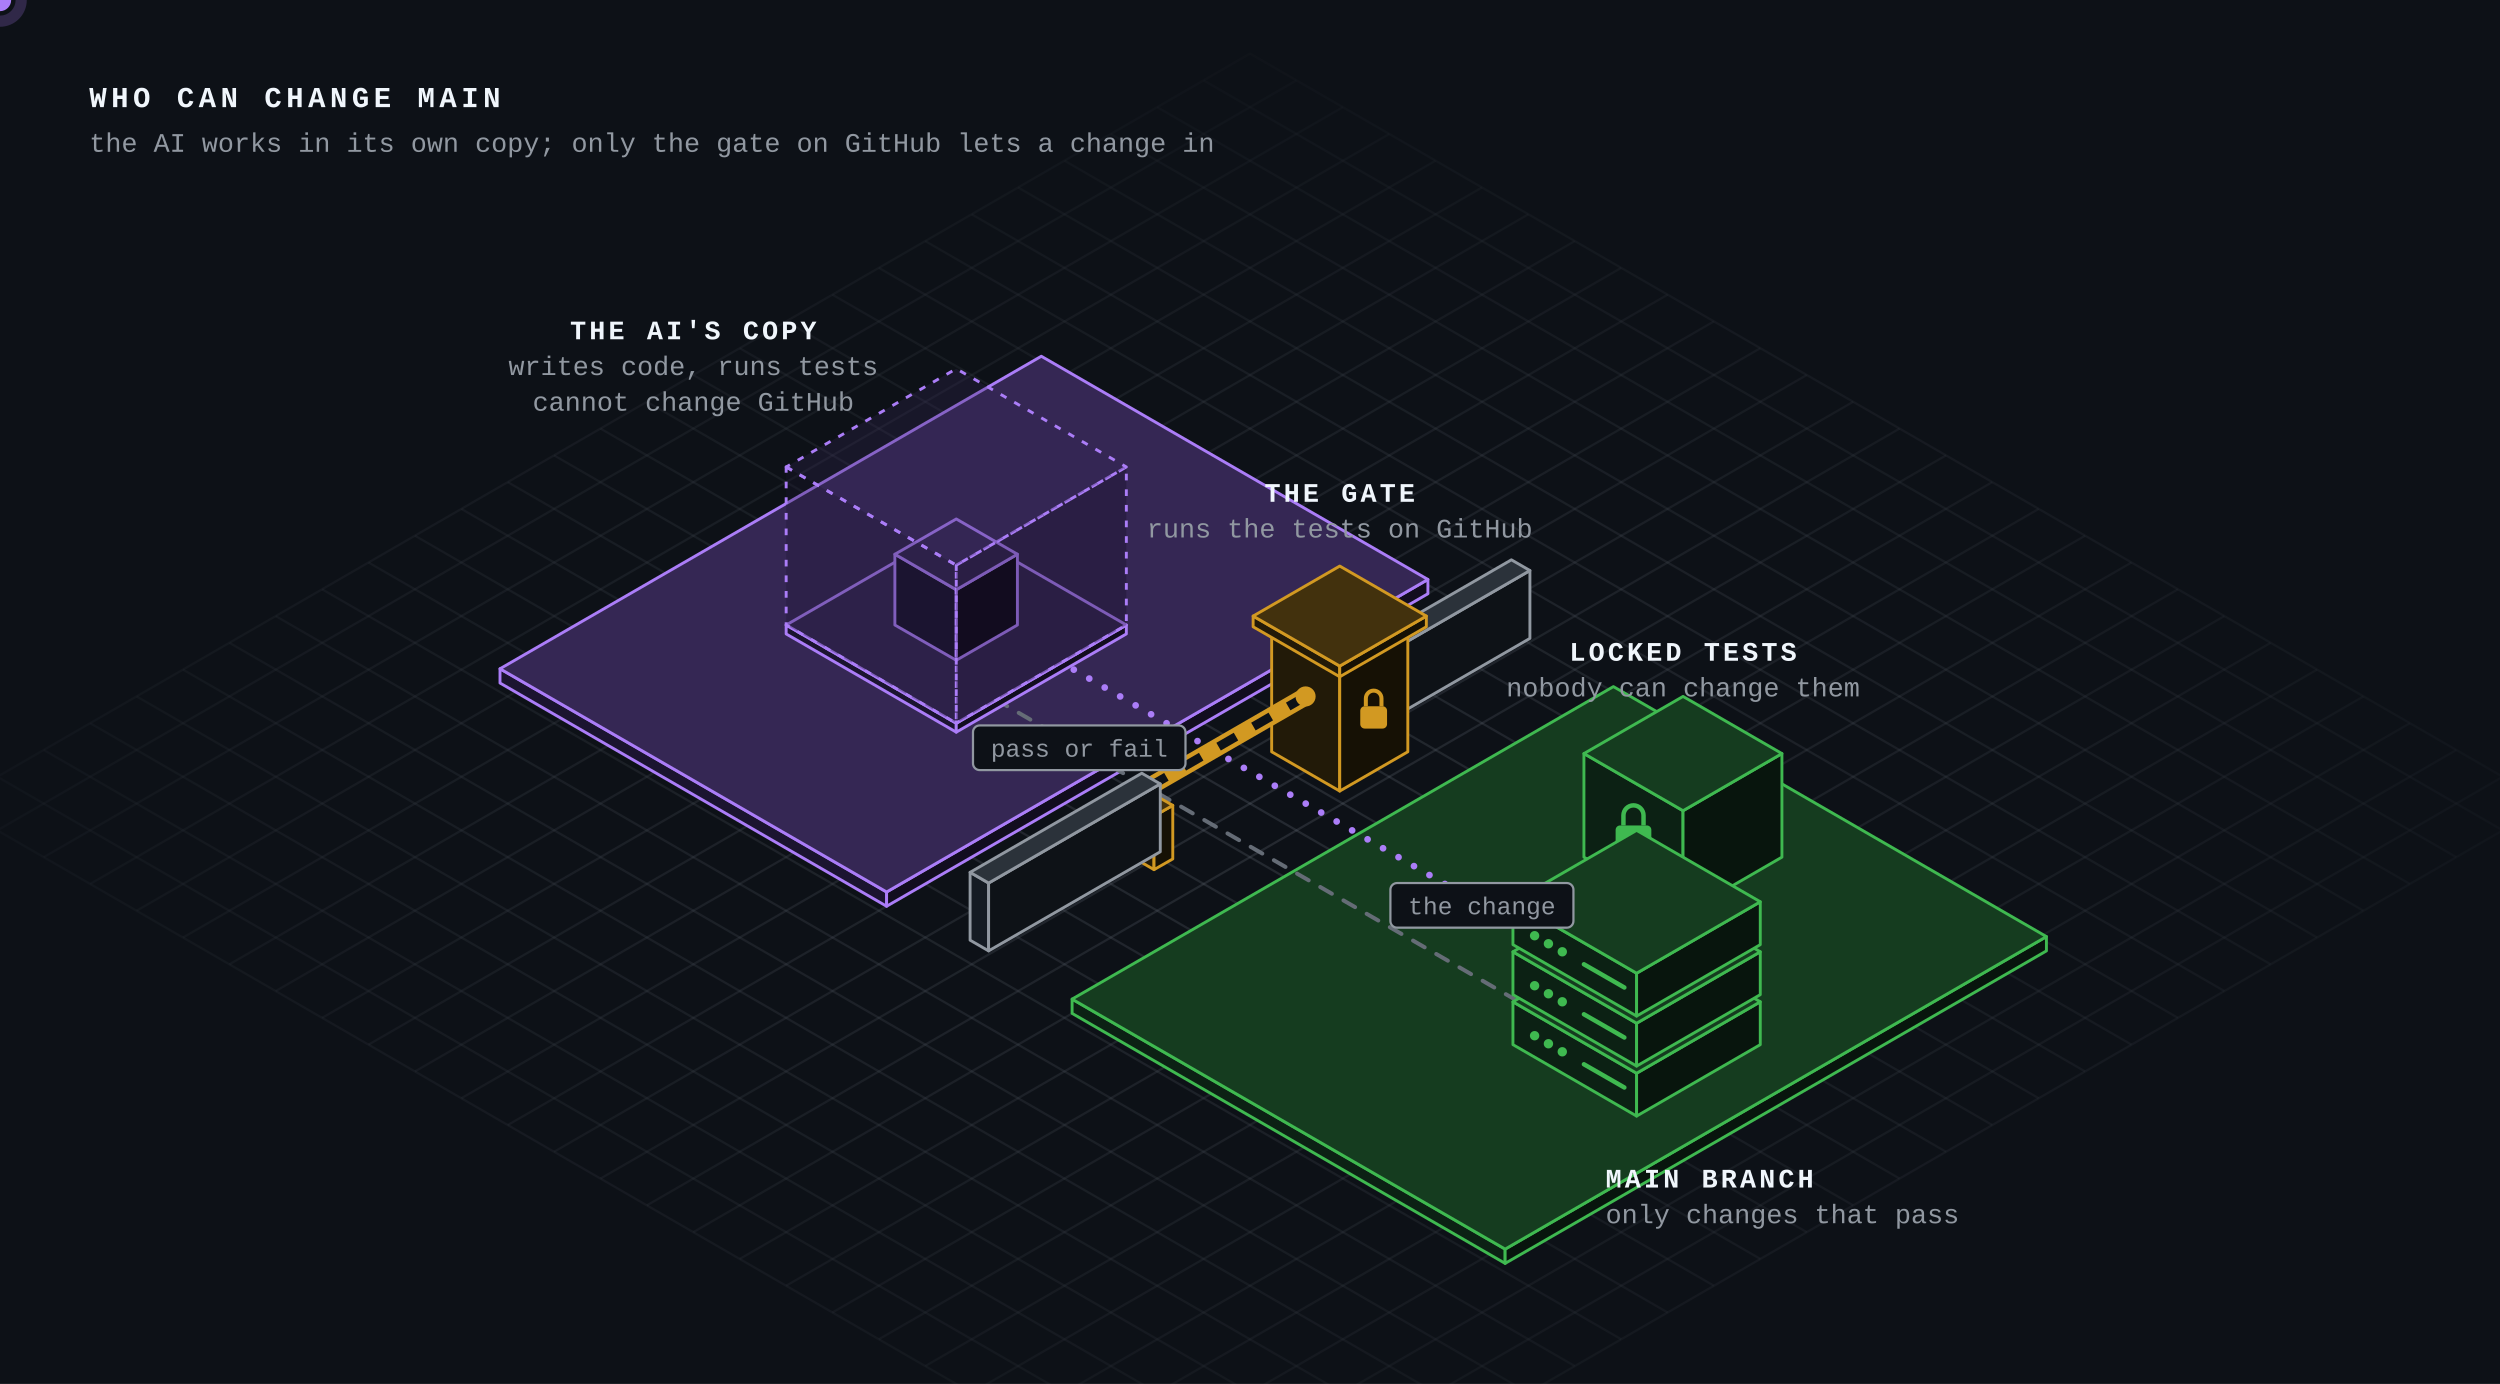
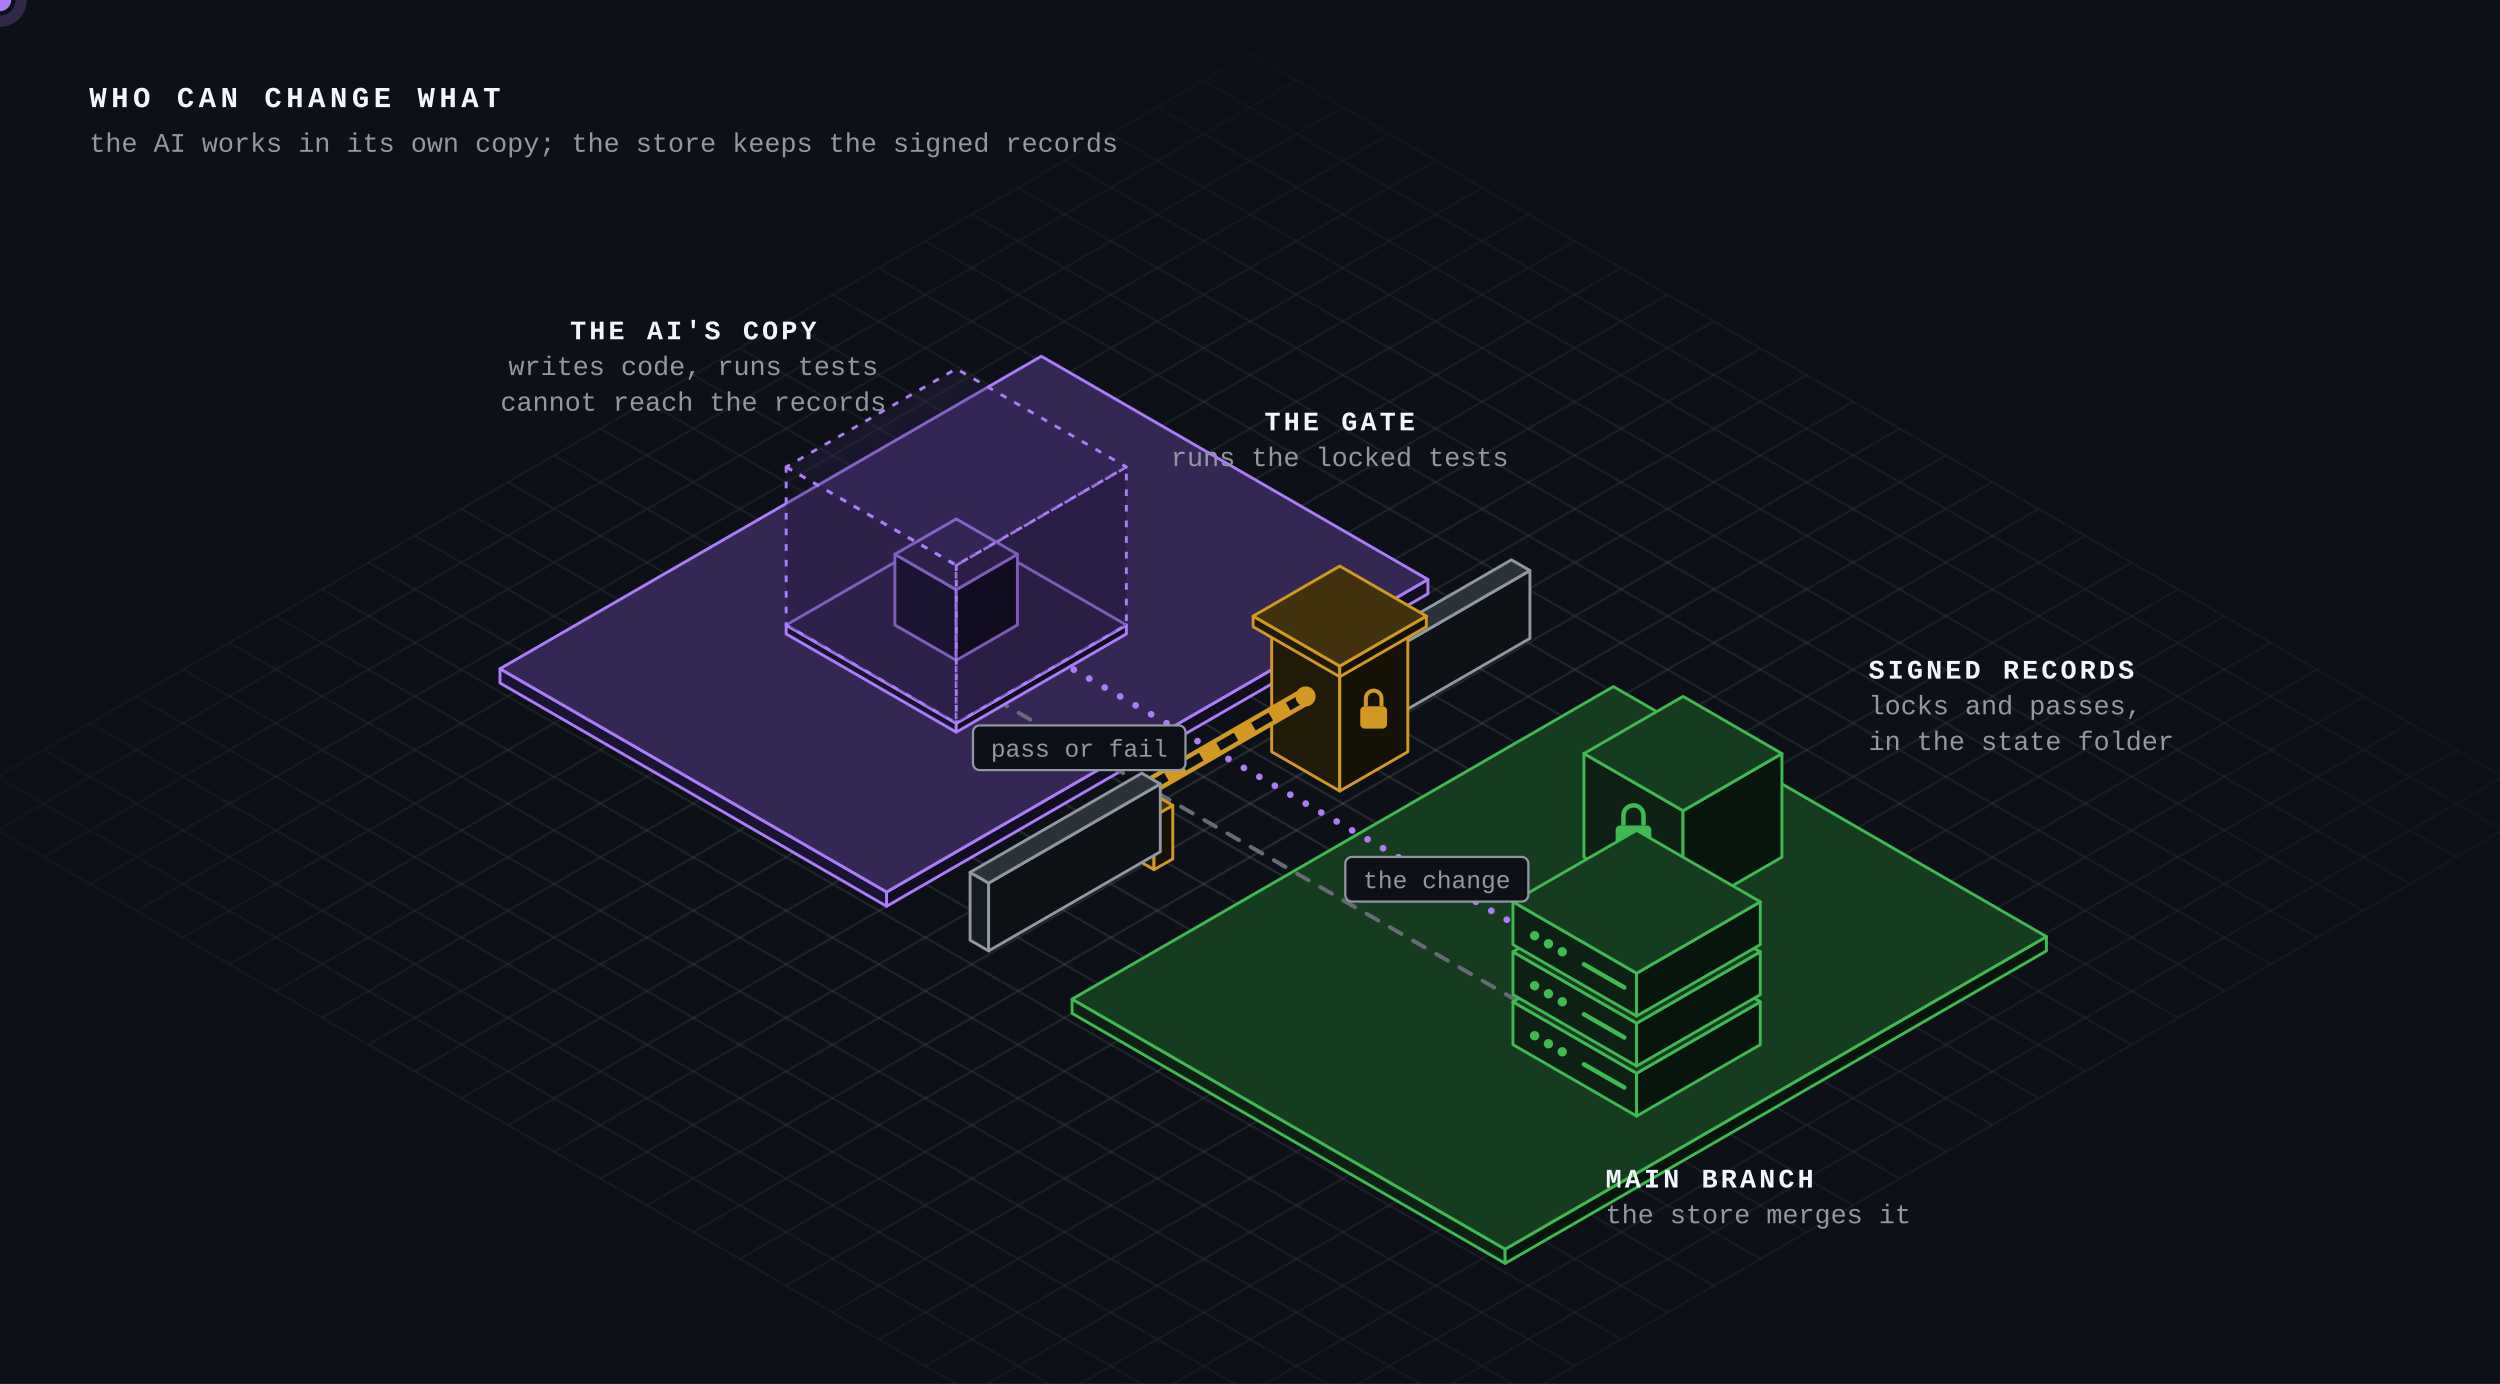
<svg xmlns="http://www.w3.org/2000/svg" viewBox="0 0 1120 620" width="1120" height="620" role="img" aria-labelledby="title desc" font-family="ui-monospace, SFMono-Regular, 'JetBrains Mono', 'Cascadia Mono', Menlo, Consolas, 'Liberation Mono', monospace">
  <defs>
    <radialGradient id="glow" cx="0.500" cy="0.581" r="0.6">
      <stop offset="0" stop-color="#fff" stop-opacity="1" />
      <stop offset="1" stop-color="#fff" stop-opacity="0" />
    </radialGradient>
    <mask id="fade">
      <rect width="1120" height="620" fill="url(#glow)" />
    </mask>
    <marker id="arrow-main" viewBox="0 0 10 10" refX="9" refY="5" markerWidth="10" markerHeight="10" markerUnits="userSpaceOnUse" orient="auto-start-reverse">
      <path d="M1,1 L9,5 L1,9 L3.2,5 z" fill="#ab7df8" />
    </marker>
    <marker id="arrow-side" viewBox="0 0 10 10" refX="9" refY="5" markerWidth="10" markerHeight="10" markerUnits="userSpaceOnUse" orient="auto-start-reverse">
      <path d="M1,1 L9,5 L1,9 L3.2,5 z" fill="#656c76" />
    </marker>
    <marker id="arrow-fail" viewBox="0 0 10 10" refX="9" refY="5" markerWidth="10" markerHeight="10" markerUnits="userSpaceOnUse" orient="auto-start-reverse">
      <path d="M1,1 L9,5 L1,9 L3.2,5 z" fill="#f85149" />
    </marker>
    <marker id="arrow-pass" viewBox="0 0 10 10" refX="9" refY="5" markerWidth="10" markerHeight="10" markerUnits="userSpaceOnUse" orient="auto-start-reverse">
      <path d="M1,1 L9,5 L1,9 L3.2,5 z" fill="#3fb950" />
    </marker>
  </defs>
  <style>.main{stroke-width:3;stroke-dasharray:0 8;animation:flow .8s linear infinite}.side{stroke-width:1.8;stroke-dasharray:6 6;animation:side 1.6s linear infinite}@keyframes flow{to{stroke-dashoffset:-8}}@keyframes side{to{stroke-dashoffset:-12}}.still-arm{display:none}@media (prefers-reduced-motion:reduce){.main,.side{animation:none}.ticket,.moving-arm{display:none}.still-arm{display:inline}}</style>
  <rect width="1120" height="620" fill="#0d1117" />
  <g mask="url(#fade)">
    <line x1="560.0" y1="24.0" x2="-22.0" y2="360.0" stroke="#656c76" stroke-opacity="0.28" stroke-width="1" />
    <line x1="560.0" y1="24.0" x2="1142.0" y2="360.0" stroke="#656c76" stroke-opacity="0.28" stroke-width="1" />
    <line x1="580.8" y1="36.0" x2="-1.2" y2="372.0" stroke="#656c76" stroke-opacity="0.28" stroke-width="1" />
    <line x1="539.2" y1="36.0" x2="1121.2" y2="372.0" stroke="#656c76" stroke-opacity="0.28" stroke-width="1" />
    <line x1="601.6" y1="48.0" x2="19.6" y2="384.0" stroke="#656c76" stroke-opacity="0.28" stroke-width="1" />
    <line x1="518.4" y1="48.0" x2="1100.4" y2="384.0" stroke="#656c76" stroke-opacity="0.28" stroke-width="1" />
    <line x1="622.4" y1="60.0" x2="40.4" y2="396.0" stroke="#656c76" stroke-opacity="0.28" stroke-width="1" />
    <line x1="497.6" y1="60.0" x2="1079.6" y2="396.0" stroke="#656c76" stroke-opacity="0.28" stroke-width="1" />
    <line x1="643.1" y1="72.0" x2="61.2" y2="408.0" stroke="#656c76" stroke-opacity="0.28" stroke-width="1" />
    <line x1="476.9" y1="72.0" x2="1058.8" y2="408.0" stroke="#656c76" stroke-opacity="0.28" stroke-width="1" />
    <line x1="663.9" y1="84.0" x2="82.0" y2="420.0" stroke="#656c76" stroke-opacity="0.28" stroke-width="1" />
    <line x1="456.1" y1="84.0" x2="1038.0" y2="420.0" stroke="#656c76" stroke-opacity="0.28" stroke-width="1" />
    <line x1="684.7" y1="96.0" x2="102.8" y2="432.0" stroke="#656c76" stroke-opacity="0.28" stroke-width="1" />
    <line x1="435.3" y1="96.0" x2="1017.2" y2="432.0" stroke="#656c76" stroke-opacity="0.28" stroke-width="1" />
    <line x1="705.5" y1="108.0" x2="123.5" y2="444.0" stroke="#656c76" stroke-opacity="0.28" stroke-width="1" />
    <line x1="414.5" y1="108.0" x2="996.5" y2="444.0" stroke="#656c76" stroke-opacity="0.28" stroke-width="1" />
    <line x1="726.3" y1="120.0" x2="144.3" y2="456.0" stroke="#656c76" stroke-opacity="0.28" stroke-width="1" />
    <line x1="393.7" y1="120.0" x2="975.7" y2="456.0" stroke="#656c76" stroke-opacity="0.28" stroke-width="1" />
    <line x1="747.1" y1="132.0" x2="165.1" y2="468.0" stroke="#656c76" stroke-opacity="0.28" stroke-width="1" />
    <line x1="372.9" y1="132.0" x2="954.9" y2="468.0" stroke="#656c76" stroke-opacity="0.28" stroke-width="1" />
    <line x1="767.8" y1="144.0" x2="185.9" y2="480.0" stroke="#656c76" stroke-opacity="0.28" stroke-width="1" />
    <line x1="352.2" y1="144.0" x2="934.1" y2="480.0" stroke="#656c76" stroke-opacity="0.28" stroke-width="1" />
    <line x1="788.6" y1="156.0" x2="206.7" y2="492.0" stroke="#656c76" stroke-opacity="0.28" stroke-width="1" />
    <line x1="331.4" y1="156.0" x2="913.3" y2="492.0" stroke="#656c76" stroke-opacity="0.28" stroke-width="1" />
    <line x1="809.4" y1="168.0" x2="227.5" y2="504.0" stroke="#656c76" stroke-opacity="0.28" stroke-width="1" />
    <line x1="310.6" y1="168.0" x2="892.5" y2="504.0" stroke="#656c76" stroke-opacity="0.28" stroke-width="1" />
    <line x1="830.2" y1="180.0" x2="248.2" y2="516.0" stroke="#656c76" stroke-opacity="0.28" stroke-width="1" />
    <line x1="289.8" y1="180.0" x2="871.8" y2="516.0" stroke="#656c76" stroke-opacity="0.28" stroke-width="1" />
    <line x1="851.0" y1="192.0" x2="269.0" y2="528.0" stroke="#656c76" stroke-opacity="0.28" stroke-width="1" />
    <line x1="269.0" y1="192.0" x2="851.0" y2="528.0" stroke="#656c76" stroke-opacity="0.28" stroke-width="1" />
    <line x1="871.8" y1="204.0" x2="289.8" y2="540.0" stroke="#656c76" stroke-opacity="0.28" stroke-width="1" />
    <line x1="248.2" y1="204.0" x2="830.2" y2="540.0" stroke="#656c76" stroke-opacity="0.28" stroke-width="1" />
    <line x1="892.5" y1="216.0" x2="310.6" y2="552.0" stroke="#656c76" stroke-opacity="0.28" stroke-width="1" />
    <line x1="227.5" y1="216.0" x2="809.4" y2="552.0" stroke="#656c76" stroke-opacity="0.28" stroke-width="1" />
    <line x1="913.3" y1="228.0" x2="331.4" y2="564.0" stroke="#656c76" stroke-opacity="0.28" stroke-width="1" />
    <line x1="206.7" y1="228.0" x2="788.6" y2="564.0" stroke="#656c76" stroke-opacity="0.28" stroke-width="1" />
    <line x1="934.1" y1="240.0" x2="352.2" y2="576.0" stroke="#656c76" stroke-opacity="0.28" stroke-width="1" />
    <line x1="185.9" y1="240.0" x2="767.8" y2="576.0" stroke="#656c76" stroke-opacity="0.28" stroke-width="1" />
    <line x1="954.9" y1="252.0" x2="372.9" y2="588.0" stroke="#656c76" stroke-opacity="0.28" stroke-width="1" />
    <line x1="165.1" y1="252.0" x2="747.1" y2="588.0" stroke="#656c76" stroke-opacity="0.28" stroke-width="1" />
    <line x1="975.7" y1="264.0" x2="393.7" y2="600.0" stroke="#656c76" stroke-opacity="0.28" stroke-width="1" />
    <line x1="144.3" y1="264.0" x2="726.3" y2="600.0" stroke="#656c76" stroke-opacity="0.28" stroke-width="1" />
    <line x1="996.5" y1="276.0" x2="414.5" y2="612.0" stroke="#656c76" stroke-opacity="0.28" stroke-width="1" />
    <line x1="123.5" y1="276.0" x2="705.5" y2="612.0" stroke="#656c76" stroke-opacity="0.28" stroke-width="1" />
    <line x1="1017.2" y1="288.0" x2="435.3" y2="624.0" stroke="#656c76" stroke-opacity="0.28" stroke-width="1" />
    <line x1="102.8" y1="288.0" x2="684.7" y2="624.0" stroke="#656c76" stroke-opacity="0.28" stroke-width="1" />
    <line x1="1038.0" y1="300.0" x2="456.1" y2="636.0" stroke="#656c76" stroke-opacity="0.28" stroke-width="1" />
    <line x1="82.0" y1="300.0" x2="663.9" y2="636.0" stroke="#656c76" stroke-opacity="0.28" stroke-width="1" />
    <line x1="1058.8" y1="312.0" x2="476.9" y2="648.0" stroke="#656c76" stroke-opacity="0.28" stroke-width="1" />
    <line x1="61.2" y1="312.0" x2="643.1" y2="648.0" stroke="#656c76" stroke-opacity="0.28" stroke-width="1" />
    <line x1="1079.6" y1="324.0" x2="497.6" y2="660.0" stroke="#656c76" stroke-opacity="0.28" stroke-width="1" />
    <line x1="40.4" y1="324.0" x2="622.4" y2="660.0" stroke="#656c76" stroke-opacity="0.28" stroke-width="1" />
    <line x1="1100.4" y1="336.0" x2="518.4" y2="672.0" stroke="#656c76" stroke-opacity="0.28" stroke-width="1" />
    <line x1="19.6" y1="336.0" x2="601.6" y2="672.0" stroke="#656c76" stroke-opacity="0.28" stroke-width="1" />
    <line x1="1121.2" y1="348.0" x2="539.2" y2="684.0" stroke="#656c76" stroke-opacity="0.28" stroke-width="1" />
    <line x1="-1.2" y1="348.0" x2="580.8" y2="684.0" stroke="#656c76" stroke-opacity="0.28" stroke-width="1" />
    <line x1="1142.0" y1="360.0" x2="560.0" y2="696.0" stroke="#656c76" stroke-opacity="0.28" stroke-width="1" />
    <line x1="-22.0" y1="360.0" x2="560.0" y2="696.0" stroke="#656c76" stroke-opacity="0.28" stroke-width="1" />
  </g>
  <polygon points="224.0,299.6 397.2,399.6 397.2,406.0 224.0,306.0" fill="#1b1430" stroke="#ab7df8" stroke-width="1.3" stroke-linejoin="round" />
  <polygon points="397.2,399.6 639.7,259.6 639.7,266.0 397.2,406.0" fill="#120d1f" stroke="#ab7df8" stroke-width="1.3" stroke-linejoin="round" />
  <polygon points="224.0,299.6 397.2,399.6 639.7,259.6 466.5,159.6" fill="#352754" stroke="#ab7df8" stroke-width="1.3" stroke-linejoin="round" />
  <polygon points="480.3,447.6 674.3,559.6 674.3,566.0 480.3,454.0" fill="#0c2114" stroke="#3fb950" stroke-width="1.3" stroke-linejoin="round" />
  <polygon points="674.3,559.6 916.8,419.6 916.8,426.0 674.3,566.0" fill="#08150d" stroke="#3fb950" stroke-width="1.3" stroke-linejoin="round" />
  <polygon points="480.3,447.6 674.3,559.6 916.8,419.6 722.8,307.6" fill="#153c1f" stroke="#3fb950" stroke-width="1.3" stroke-linejoin="round" />
  <polyline class="main" points="467.2,292.0 719.3,437.6" fill="none" stroke="#ab7df8" stroke-linecap="round" stroke-linejoin="round" marker-end="url(#arrow-main)" />
  <polyline class="side" points="690.2,454.4 438.1,308.8" fill="none" stroke="#656c76" stroke-linecap="round" stroke-linejoin="round" marker-end="url(#arrow-side)" />
  <polygon points="352.2,280.0 428.4,324.0 428.4,328.0 352.2,284.0" fill="#1b1430" stroke="#ab7df8" stroke-width="1.3" stroke-linejoin="round" />
  <polygon points="428.4,324.0 504.6,280.0 504.6,284.0 428.4,328.0" fill="#120d1f" stroke="#ab7df8" stroke-width="1.3" stroke-linejoin="round" />
  <polygon points="352.2,280.0 428.4,324.0 504.6,280.0 428.4,236.0" fill="#352754" stroke="#ab7df8" stroke-width="1.3" stroke-linejoin="round" />
  <polygon points="400.9,248.3 428.4,264.2 428.4,295.8 400.9,280.0" fill="#1b1430" stroke="#ab7df8" stroke-width="1.3" stroke-linejoin="round" />
  <polygon points="428.4,264.2 455.8,248.3 455.8,280.0 428.4,295.8" fill="#120d1f" stroke="#ab7df8" stroke-width="1.3" stroke-linejoin="round" />
  <polygon points="400.9,248.3 428.4,264.2 455.8,248.3 428.4,232.5" fill="#352754" stroke="#ab7df8" stroke-width="1.3" stroke-linejoin="round" />
  <polygon points="352.2,209.2 428.4,253.2 428.4,324.0 352.2,280.0" fill="#1b1430" stroke="#ab7df8" stroke-width="1.3" stroke-linejoin="round" fill-opacity="0.3" stroke-dasharray="3 4" />
  <polygon points="428.4,253.2 504.6,209.2 504.6,280.0 428.4,324.0" fill="#120d1f" stroke="#ab7df8" stroke-width="1.3" stroke-linejoin="round" fill-opacity="0.3" stroke-dasharray="3 4" />
  <polygon points="352.2,209.2 428.4,253.2 504.6,209.2 428.4,165.2" fill="#352754" stroke="#ab7df8" stroke-width="1.3" stroke-linejoin="round" fill-opacity="0.3" stroke-dasharray="3 4" />
  <polygon points="612.7,288.0 621.0,292.8 621.0,323.2 612.7,318.4" fill="#151b23" stroke="#9198a1" stroke-width="1.3" stroke-linejoin="round" />
  <polygon points="621.0,292.8 685.4,255.6 685.4,286.0 621.0,323.2" fill="#0e1217" stroke="#9198a1" stroke-width="1.3" stroke-linejoin="round" />
  <polygon points="612.7,288.0 621.0,292.8 685.4,255.6 677.1,250.8" fill="#2b323a" stroke="#9198a1" stroke-width="1.3" stroke-linejoin="round" />
  <polygon points="569.7,280.8 600.2,298.4 600.2,354.4 569.7,336.8" fill="#221a08" stroke="#d29922" stroke-width="1.3" stroke-linejoin="round" />
  <polygon points="600.2,298.4 630.7,280.8 630.7,336.8 600.2,354.4" fill="#161105" stroke="#d29922" stroke-width="1.3" stroke-linejoin="round" />
  <polygon points="569.7,280.8 600.2,298.4 630.7,280.8 600.2,263.2" fill="#42310d" stroke="#d29922" stroke-width="1.3" stroke-linejoin="round" />
  <polygon points="561.4,276.0 600.2,298.4 600.2,303.2 561.4,280.8" fill="#221a08" stroke="#d29922" stroke-width="1.3" stroke-linejoin="round" />
  <polygon points="600.2,298.4 639.0,276.0 639.0,280.8 600.2,303.2" fill="#161105" stroke="#d29922" stroke-width="1.3" stroke-linejoin="round" />
  <polygon points="561.4,276.0 600.2,298.4 639.0,276.0 600.2,253.6" fill="#42310d" stroke="#d29922" stroke-width="1.3" stroke-linejoin="round" />
  <rect x="609.4" y="316.4" width="12" height="10" rx="2" fill="#d29922" />
  <path d="M611.9,316.4 v-3.5 a3.5,3.5 0 0 1 7,0 v3.5" fill="none" stroke="#d29922" stroke-width="1.8" />
  <polygon points="508.7,360.8 517.0,365.6 517.0,389.6 508.7,384.8" fill="#221a08" stroke="#d29922" stroke-width="1.3" stroke-linejoin="round" />
  <polygon points="517.0,365.6 525.4,360.8 525.4,384.8 517.0,389.6" fill="#161105" stroke="#d29922" stroke-width="1.3" stroke-linejoin="round" />
  <polygon points="508.7,360.8 517.0,365.6 525.4,360.8 517.0,356.0" fill="#42310d" stroke="#d29922" stroke-width="1.3" stroke-linejoin="round" />
  <g class="moving-arm">
    <line x1="584.9" y1="312.0" x2="517.0" y2="351.2" stroke="#d29922" stroke-width="8" stroke-linecap="round" />
    <line x1="584.9" y1="312.0" x2="517.0" y2="351.2" stroke="#0d1117" stroke-width="4" stroke-dasharray="9 9" />
    <animateTransform attributeName="transform" type="rotate" values="0 584.9 312.0;0 584.9 312.0;80 584.9 312.0;80 584.9 312.0;0 584.9 312.0;0 584.9 312.0" keyTimes="0;0.298;0.371;0.659;0.732;1" dur="6.15s" repeatCount="indefinite" />
  </g>
  <g class="still-arm">
    <line x1="584.9" y1="312.0" x2="517.0" y2="351.2" stroke="#d29922" stroke-width="8" stroke-linecap="round" />
    <line x1="584.9" y1="312.0" x2="517.0" y2="351.2" stroke="#0d1117" stroke-width="4" stroke-dasharray="9 9" />
  </g>
  <circle cx="584.9" cy="312.0" r="4.5" fill="#d29922" />
  <polygon points="434.6,390.8 442.9,395.6 442.9,426.0 434.6,421.2" fill="#151b23" stroke="#9198a1" stroke-width="1.3" stroke-linejoin="round" />
  <polygon points="442.9,395.6 519.8,351.2 519.8,381.6 442.9,426.0" fill="#0e1217" stroke="#9198a1" stroke-width="1.3" stroke-linejoin="round" />
  <polygon points="434.6,390.8 442.9,395.6 519.8,351.2 511.5,346.4" fill="#2b323a" stroke="#9198a1" stroke-width="1.3" stroke-linejoin="round" />
  <polygon points="709.6,337.6 754.0,363.2 754.0,409.6 709.6,384.0" fill="#0c2114" stroke="#3fb950" stroke-width="1.3" stroke-linejoin="round" />
  <polygon points="754.0,363.2 798.3,337.6 798.3,384.0 754.0,409.6" fill="#08150d" stroke="#3fb950" stroke-width="1.3" stroke-linejoin="round" />
  <polygon points="709.6,337.6 754.0,363.2 798.3,337.6 754.0,312.0" fill="#153c1f" stroke="#3fb950" stroke-width="1.3" stroke-linejoin="round" />
  <rect x="723.8" y="369.8" width="16" height="13" rx="2" fill="#3fb950" />
  <path d="M727.3,369.8 v-4.5 a4.5,4.5 0 0 1 9,0 v4.5" fill="none" stroke="#3fb950" stroke-width="2" />
  <polygon points="677.8,448.8 733.2,480.8 733.2,500.0 677.8,468.0" fill="#0c2114" stroke="#3fb950" stroke-width="1.3" stroke-linejoin="round" />
  <polygon points="733.2,480.8 788.6,448.8 788.6,468.0 733.2,500.0" fill="#08150d" stroke="#3fb950" stroke-width="1.3" stroke-linejoin="round" />
  <polygon points="677.8,448.8 733.2,480.8 788.6,448.8 733.2,416.8" fill="#153c1f" stroke="#3fb950" stroke-width="1.3" stroke-linejoin="round" />
  <circle cx="687.5" cy="464.0" r="2.1" fill="#3fb950" />
  <circle cx="693.7" cy="467.6" r="2.1" fill="#3fb950" />
  <circle cx="699.9" cy="471.2" r="2.1" fill="#3fb950" />
  <line x1="709.6" y1="476.8" x2="727.7" y2="487.2" stroke="#3fb950" stroke-width="2" stroke-linecap="round" />
  <polygon points="677.8,426.4 733.2,458.4 733.2,477.6 677.8,445.6" fill="#0c2114" stroke="#3fb950" stroke-width="1.3" stroke-linejoin="round" />
  <polygon points="733.2,458.4 788.6,426.4 788.6,445.6 733.2,477.6" fill="#08150d" stroke="#3fb950" stroke-width="1.3" stroke-linejoin="round" />
  <polygon points="677.8,426.4 733.2,458.4 788.6,426.4 733.2,394.4" fill="#153c1f" stroke="#3fb950" stroke-width="1.3" stroke-linejoin="round" />
  <circle cx="687.5" cy="441.6" r="2.1" fill="#3fb950" />
  <circle cx="693.7" cy="445.2" r="2.1" fill="#3fb950" />
  <circle cx="699.9" cy="448.8" r="2.1" fill="#3fb950" />
  <line x1="709.6" y1="454.4" x2="727.7" y2="464.8" stroke="#3fb950" stroke-width="2" stroke-linecap="round" />
  <polygon points="677.8,404.0 733.2,436.0 733.2,455.2 677.8,423.2" fill="#0c2114" stroke="#3fb950" stroke-width="1.3" stroke-linejoin="round" />
  <polygon points="733.2,436.0 788.6,404.0 788.6,423.2 733.2,455.2" fill="#08150d" stroke="#3fb950" stroke-width="1.3" stroke-linejoin="round" />
  <polygon points="677.8,404.0 733.2,436.0 788.6,404.0 733.2,372.0" fill="#153c1f" stroke="#3fb950" stroke-width="1.3" stroke-linejoin="round" />
  <circle cx="687.5" cy="419.2" r="2.1" fill="#3fb950" />
  <circle cx="693.7" cy="422.8" r="2.1" fill="#3fb950" />
  <circle cx="699.9" cy="426.4" r="2.1" fill="#3fb950" />
  <line x1="709.6" y1="432.0" x2="727.7" y2="442.4" stroke="#3fb950" stroke-width="2" stroke-linecap="round" />
-   <text x="40" y="48" font-size="13" font-weight="700" letter-spacing="2" fill="#f0f6fc">WHO CAN CHANGE MAIN</text>
-   <text x="40" y="68" font-size="12" fill="#9198a1">the AI works in its own copy; only the gate on GitHub lets a change in</text>
-   <rect x="622.9" y="395.6" width="82.0" height="20" rx="3" fill="#0d1117" stroke="#9198a1" />
-   <text x="663.9" y="409.6" text-anchor="middle" font-size="11" fill="#9198a1">the change</text>
+   <text x="40" y="48" font-size="13" font-weight="700" letter-spacing="2" fill="#f0f6fc">WHO CAN CHANGE WHAT</text>
+   <text x="40" y="68" font-size="12" fill="#9198a1">the AI works in its own copy; the store keeps the signed records</text>
+   <rect x="602.7" y="383.9" width="82.0" height="20" rx="3" fill="#0d1117" stroke="#9198a1" />
+   <text x="643.7" y="397.9" text-anchor="middle" font-size="11" fill="#9198a1">the change</text>
  <rect x="435.9" y="325.0" width="95.2" height="20" rx="3" fill="#0d1117" stroke="#9198a1" />
  <text x="483.5" y="339.0" text-anchor="middle" font-size="11" fill="#9198a1">pass or fail</text>
  <text x="310.6" y="152.0" text-anchor="middle" font-size="12" font-weight="700" letter-spacing="1.4" fill="#f0f6fc">THE AI'S COPY</text>
  <text x="310.6" y="168.0" text-anchor="middle" font-size="12" fill="#9198a1">writes code, runs tests</text>
-   <text x="310.6" y="184.0" text-anchor="middle" font-size="12" fill="#9198a1">cannot change GitHub</text>
-   <text x="754.0" y="296.0" text-anchor="middle" font-size="12" font-weight="700" letter-spacing="1.4" fill="#f0f6fc">LOCKED TESTS</text>
-   <text x="754.0" y="312.0" text-anchor="middle" font-size="12" fill="#9198a1">nobody can change them</text>
+   <text x="310.6" y="184.0" text-anchor="middle" font-size="12" fill="#9198a1">cannot reach the records</text>
+   <text x="837.1" y="304.0" text-anchor="start" font-size="12" font-weight="700" letter-spacing="1.4" fill="#f0f6fc">SIGNED RECORDS</text>
+   <text x="837.1" y="320.0" text-anchor="start" font-size="12" fill="#9198a1">locks and passes,</text>
+   <text x="837.1" y="336.0" text-anchor="start" font-size="12" fill="#9198a1">in the state folder</text>
  <text x="719.3" y="532.0" text-anchor="start" font-size="12" font-weight="700" letter-spacing="1.4" fill="#f0f6fc">MAIN BRANCH</text>
-   <text x="719.3" y="548.0" text-anchor="start" font-size="12" fill="#9198a1">only changes that pass</text>
-   <text x="600.2" y="224.8" text-anchor="middle" font-size="12" font-weight="700" letter-spacing="1.4" fill="#f0f6fc">THE GATE</text>
-   <text x="600.2" y="240.8" text-anchor="middle" font-size="12" fill="#9198a1">runs the tests on GitHub</text>
+   <text x="719.3" y="548.0" text-anchor="start" font-size="12" fill="#9198a1">the store merges it</text>
+   <text x="600.2" y="192.8" text-anchor="middle" font-size="12" font-weight="700" letter-spacing="1.4" fill="#f0f6fc">THE GATE</text>
+   <text x="600.2" y="208.8" text-anchor="middle" font-size="12" fill="#9198a1">runs the locked tests</text>
  <g class="ticket">
    <circle r="12" fill="#ab7df8" opacity="0.22">
      <animate attributeName="fill" values="#ab7df8;#3fb950" keyTimes="0;0.379" calcMode="discrete" dur="6.15s" repeatCount="indefinite" />
    </circle>
    <circle r="6" fill="#ab7df8" stroke="#0d1117" stroke-width="2">
      <animate attributeName="fill" values="#ab7df8;#3fb950" keyTimes="0;0.379" calcMode="discrete" dur="6.15s" repeatCount="indefinite" />
    </circle>
    <animateMotion path="M467.2,292.0 L555.8,343.2 L555.8,343.2 L719.3,437.6" keyPoints="0;0;0.352;0.352;0.352;1;1;1" keyTimes="0;0.081;0.233;0.379;0.379;0.659;0.756;1" calcMode="linear" dur="6.15s" repeatCount="indefinite" />
  </g>
</svg>
